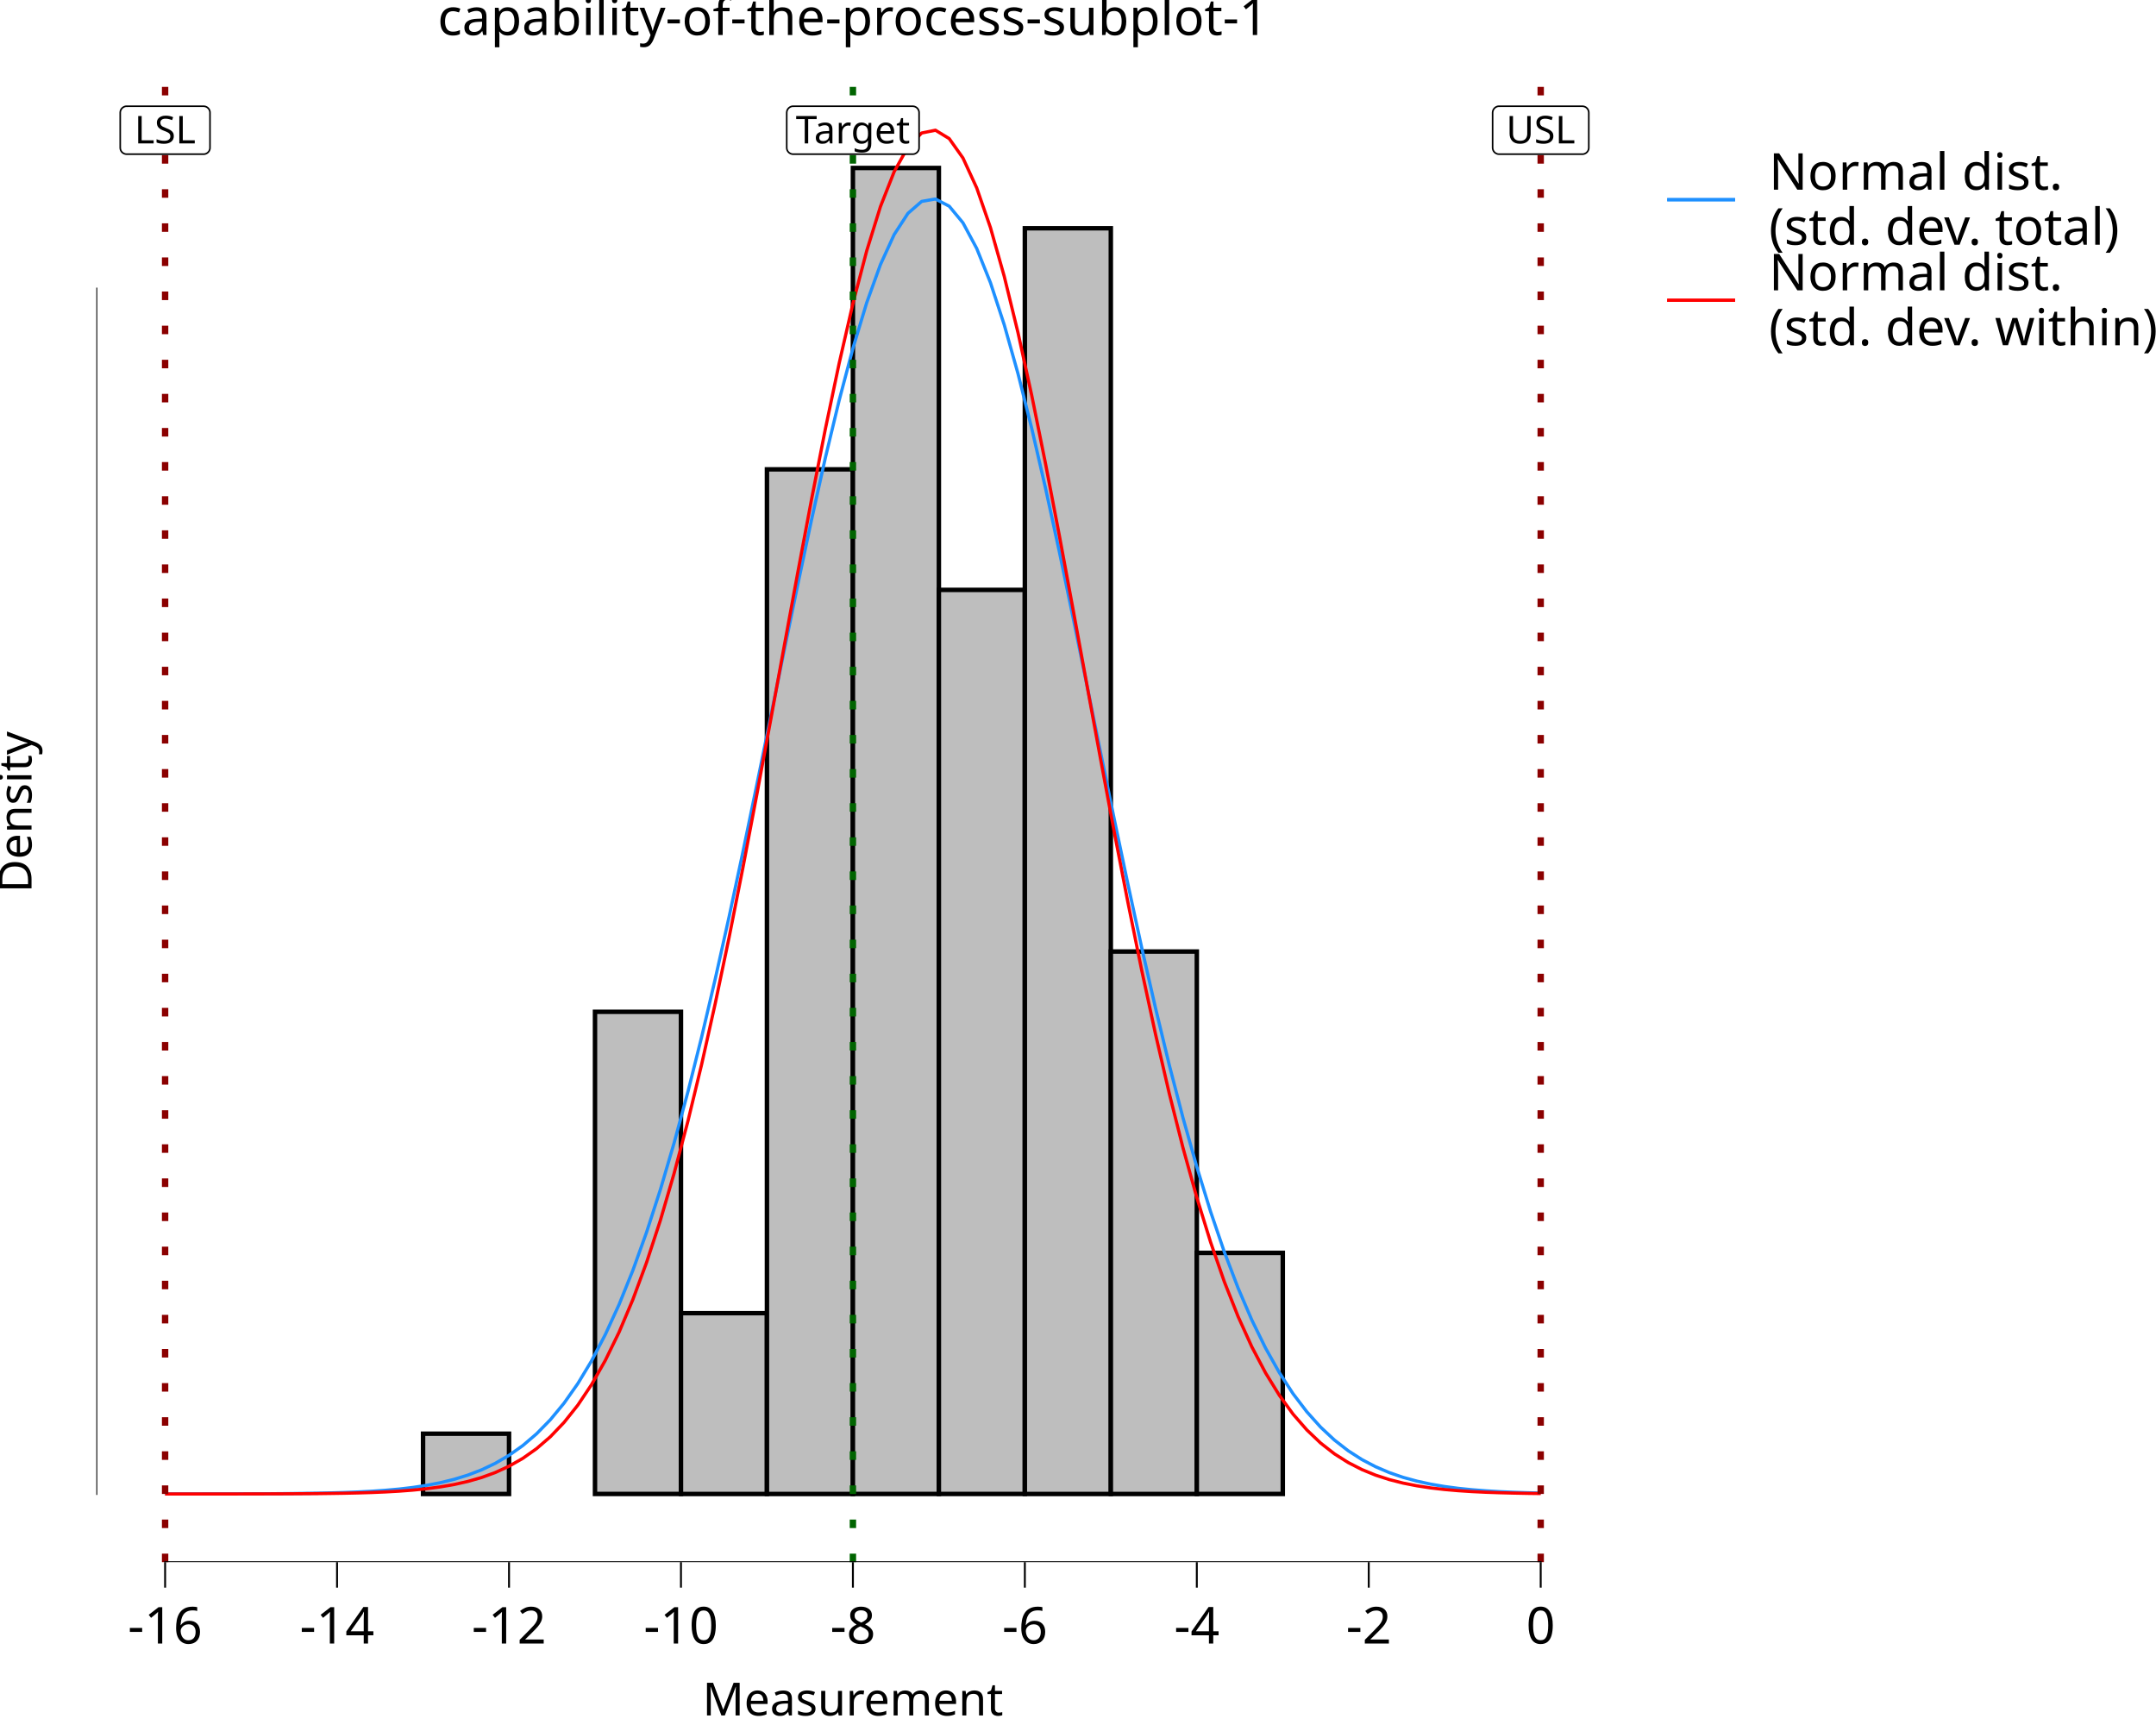
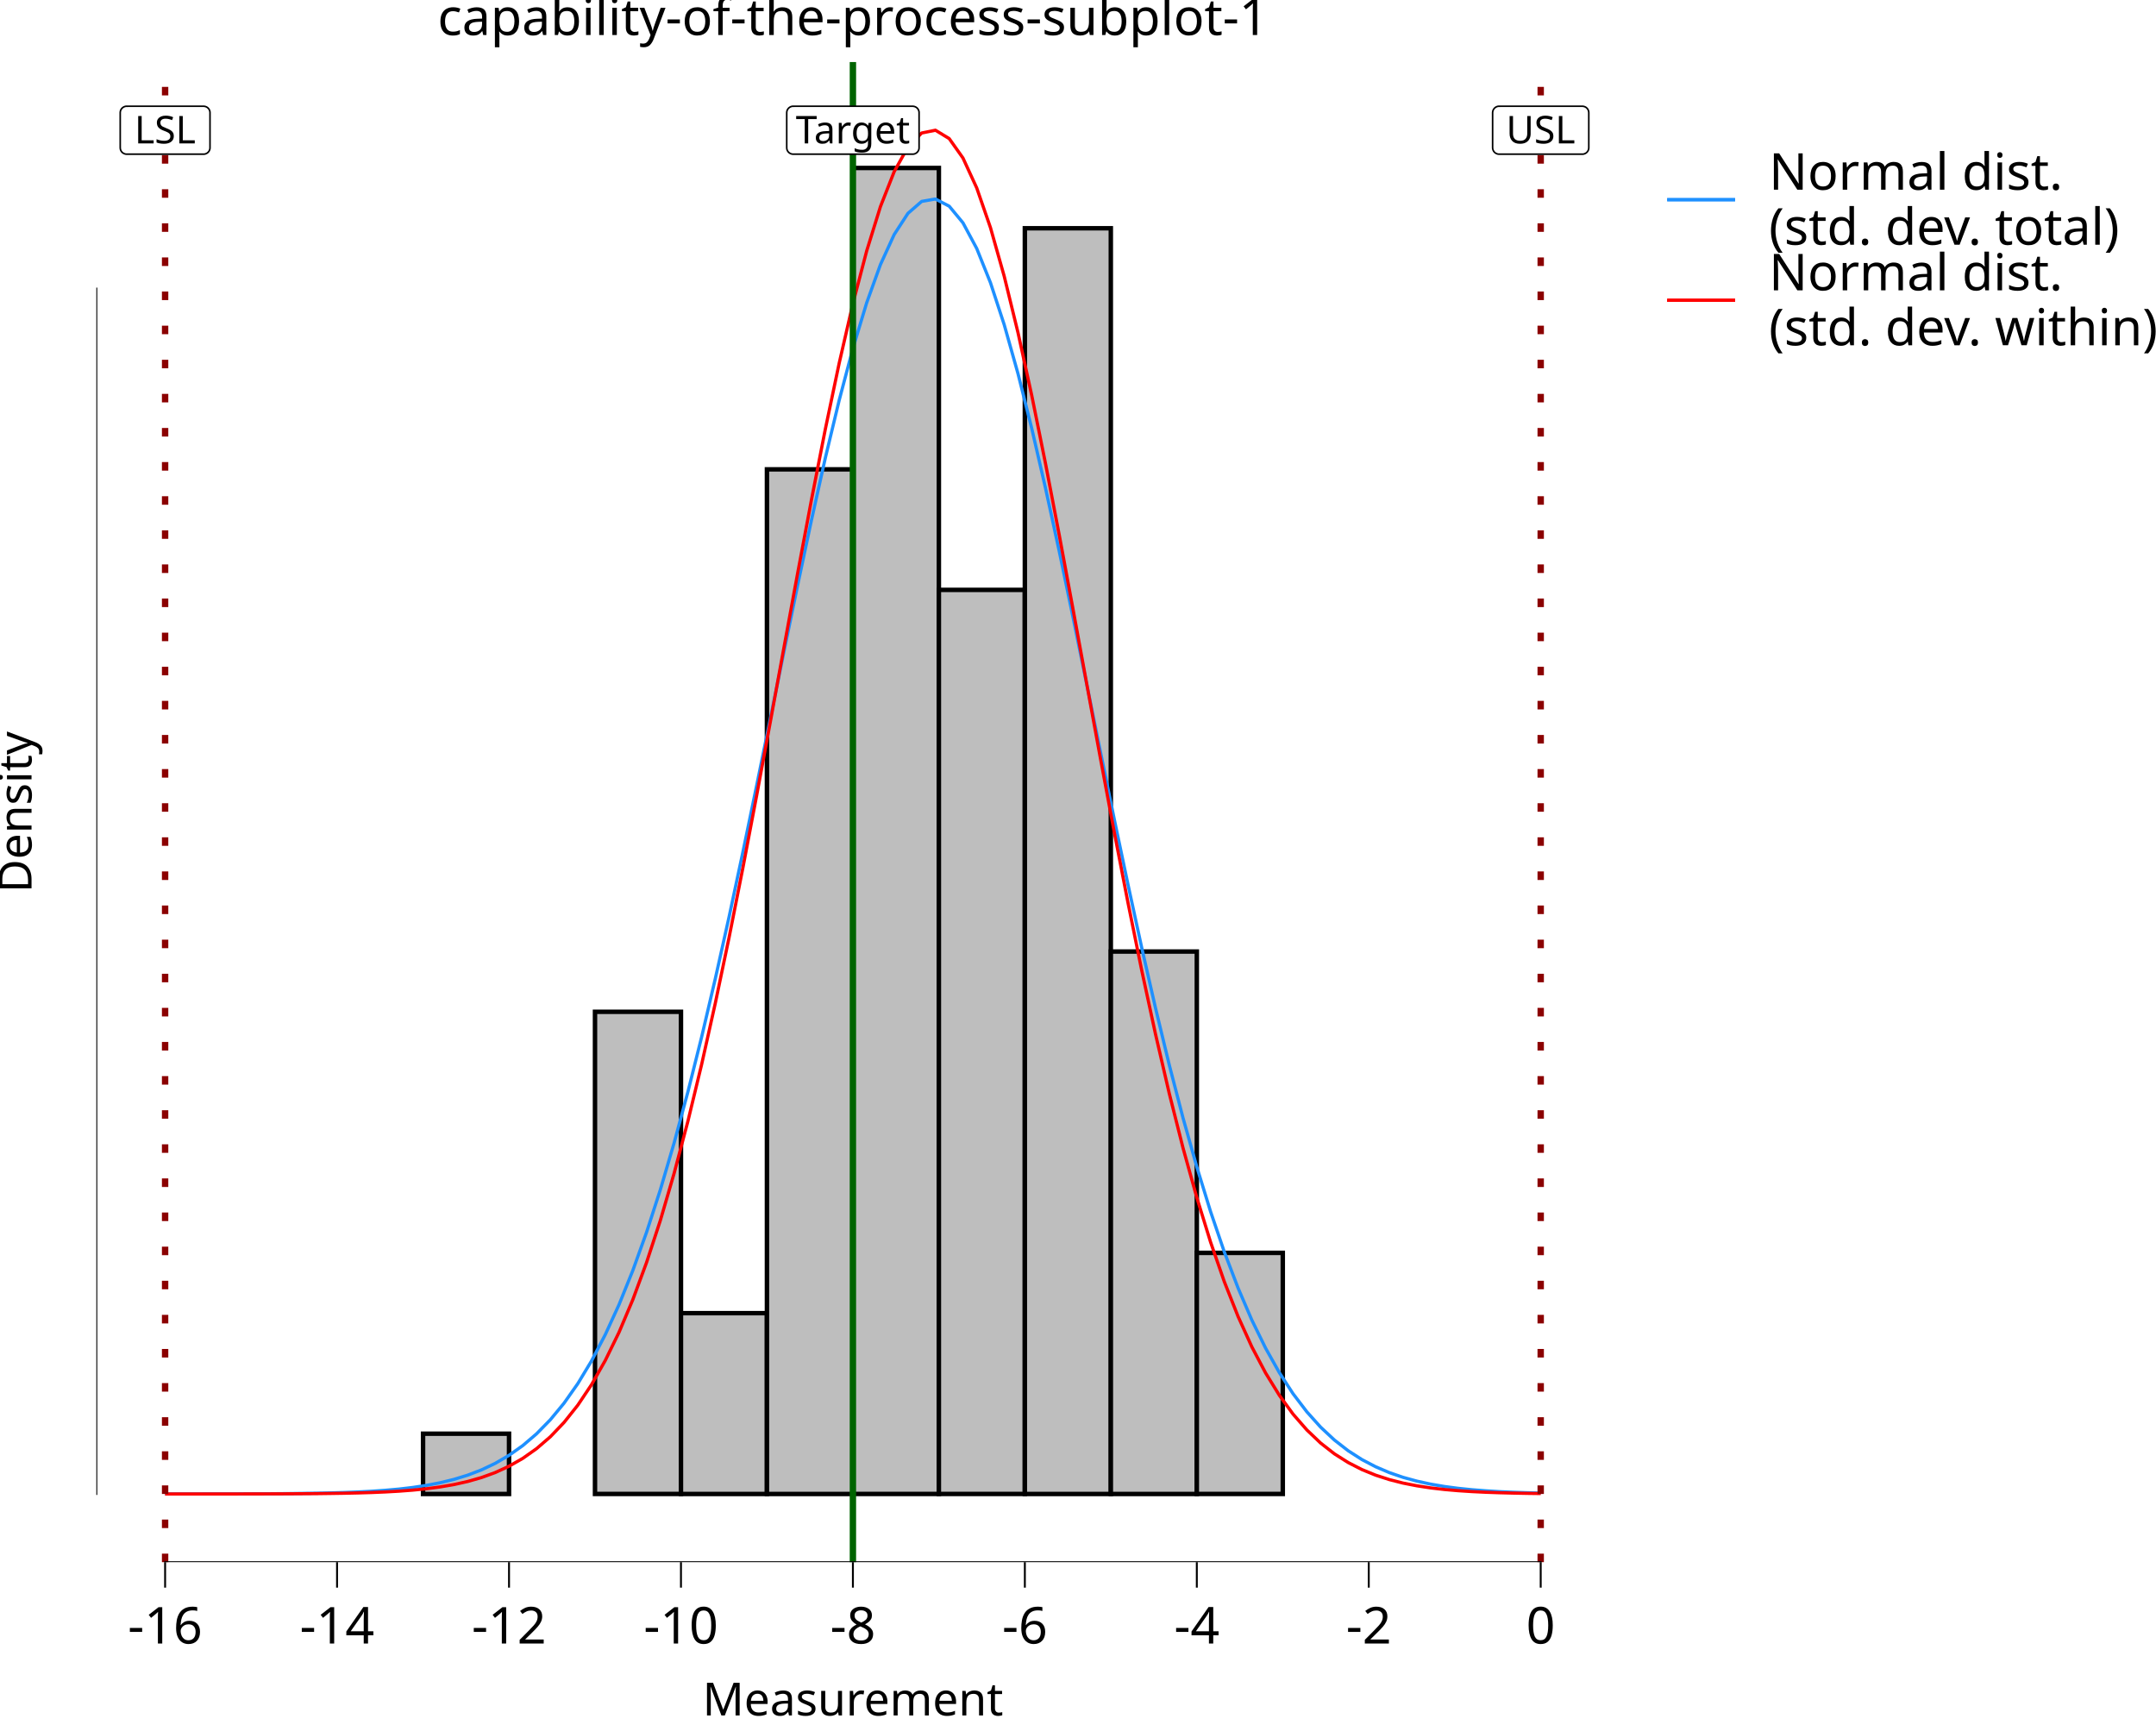
<svg xmlns="http://www.w3.org/2000/svg" class="svglite" data-engine-version="2.0" width="720.00pt" height="576.00pt" viewBox="0 0 720.00 576.00">
  <defs>
    <style type="text/css">
    .svglite line, .svglite polyline, .svglite polygon, .svglite path, .svglite rect, .svglite circle {
      fill: none;
      stroke: #000000;
      stroke-linecap: round;
      stroke-linejoin: round;
      stroke-miterlimit: 10.00;
    }
  </style>
  </defs>
  <rect width="100%" height="100%" style="stroke: none; fill: #FFFFFF;" />
  <defs>
    <clipPath id="cpMC4wMHw3MjAuMDB8MC4wMHw1NzYuMDA=">
      <rect x="0.00" y="0.00" width="720.00" height="576.00" />
    </clipPath>
  </defs>
  <g clip-path="url(#cpMC4wMHw3MjAuMDB8MC4wMHw1NzYuMDA=)">
    <rect x="0.00" y="0.00" width="720.00" height="576.00" style="stroke-width: 10.67; stroke: none;" />
  </g>
  <defs>
    <clipPath id="cpMzIuMTd8NTM3LjQ5fDIwLjcxfDUyMS42Mw==">
      <rect x="32.17" y="20.71" width="505.32" height="500.92" />
    </clipPath>
  </defs>
  <g clip-path="url(#cpMzIuMTd8NTM3LjQ5fDIwLjcxfDUyMS42Mw==)">
    <rect x="32.17" y="20.71" width="505.32" height="500.92" style="stroke-width: 10.67; stroke: none;" />
    <rect x="55.14" y="498.86" width="28.71" height="0.00" style="stroke-width: 1.49; stroke-linecap: butt; stroke-linejoin: miter; fill: #BEBEBE;" />
    <rect x="83.85" y="498.86" width="28.71" height="0.00" style="stroke-width: 1.49; stroke-linecap: butt; stroke-linejoin: miter; fill: #BEBEBE;" />
    <rect x="112.56" y="498.86" width="28.71" height="0.00" style="stroke-width: 1.49; stroke-linecap: butt; stroke-linejoin: miter; fill: #BEBEBE;" />
    <rect x="141.28" y="478.73" width="28.71" height="20.13" style="stroke-width: 1.49; stroke-linecap: butt; stroke-linejoin: miter; fill: #BEBEBE;" />
    <rect x="169.99" y="498.86" width="28.71" height="0.00" style="stroke-width: 1.49; stroke-linecap: butt; stroke-linejoin: miter; fill: #BEBEBE;" />
    <rect x="198.70" y="337.85" width="28.71" height="161.00" style="stroke-width: 1.49; stroke-linecap: butt; stroke-linejoin: miter; fill: #BEBEBE;" />
    <rect x="227.41" y="438.48" width="28.71" height="60.38" style="stroke-width: 1.49; stroke-linecap: butt; stroke-linejoin: miter; fill: #BEBEBE;" />
    <rect x="256.12" y="156.72" width="28.71" height="342.14" style="stroke-width: 1.49; stroke-linecap: butt; stroke-linejoin: miter; fill: #BEBEBE;" />
    <rect x="284.83" y="56.09" width="28.71" height="442.76" style="stroke-width: 1.49; stroke-linecap: butt; stroke-linejoin: miter; fill: #BEBEBE;" />
    <rect x="313.54" y="196.97" width="28.71" height="301.88" style="stroke-width: 1.49; stroke-linecap: butt; stroke-linejoin: miter; fill: #BEBEBE;" />
    <rect x="342.25" y="76.22" width="28.71" height="422.64" style="stroke-width: 1.49; stroke-linecap: butt; stroke-linejoin: miter; fill: #BEBEBE;" />
    <rect x="370.97" y="317.73" width="28.71" height="181.13" style="stroke-width: 1.49; stroke-linecap: butt; stroke-linejoin: miter; fill: #BEBEBE;" />
    <rect x="399.68" y="418.35" width="28.71" height="80.50" style="stroke-width: 1.49; stroke-linecap: butt; stroke-linejoin: miter; fill: #BEBEBE;" />
    <rect x="428.39" y="498.86" width="28.71" height="0.00" style="stroke-width: 1.49; stroke-linecap: butt; stroke-linejoin: miter; fill: #BEBEBE;" />
    <rect x="457.10" y="498.86" width="28.71" height="0.00" style="stroke-width: 1.49; stroke-linecap: butt; stroke-linejoin: miter; fill: #BEBEBE;" />
    <rect x="485.81" y="498.86" width="28.71" height="0.00" style="stroke-width: 1.49; stroke-linecap: butt; stroke-linejoin: miter; fill: #BEBEBE;" />
    <polyline points="55.14,498.85 59.74,498.85 64.33,498.85 68.92,498.84 73.52,498.84 78.11,498.83 82.70,498.81 87.30,498.79 91.89,498.77 96.49,498.73 101.08,498.67 105.67,498.60 110.27,498.50 114.86,498.37 119.45,498.19 124.05,497.95 128.64,497.63 133.24,497.22 137.83,496.68 142.42,495.99 147.02,495.10 151.61,493.98 156.20,492.57 160.80,490.81 165.39,488.63 169.99,485.95 174.58,482.70 179.17,478.78 183.77,474.09 188.36,468.54 192.96,462.01 197.55,454.41 202.14,445.63 206.74,435.60 211.33,424.23 215.92,411.47 220.52,397.28 225.11,381.67 229.71,364.65 234.30,346.31 238.89,326.73 243.49,306.09 248.08,284.56 252.67,262.39 257.27,239.87 261.86,217.29 266.46,195.01 271.05,173.40 275.64,152.83 280.24,133.68 284.83,116.33 289.43,101.11 294.02,88.36 298.61,78.32 303.21,71.24 307.80,67.25 312.39,66.45 316.99,68.85 321.58,74.40 326.18,82.98 330.77,94.41 335.36,108.43 339.96,124.76 344.55,143.06 349.14,162.96 353.74,184.10 358.33,206.09 362.93,228.56 367.52,251.16 372.11,273.54 376.71,295.42 381.30,316.53 385.90,336.66 390.49,355.64 395.08,373.33 399.68,389.65 404.27,404.56 408.86,418.03 413.46,430.09 418.05,440.78 422.65,450.17 427.24,458.35 431.83,465.40 436.43,471.43 441.02,476.54 445.61,480.83 450.21,484.41 454.80,487.36 459.40,489.77 463.99,491.73 468.58,493.31 473.18,494.57 477.77,495.57 482.36,496.36 486.96,496.97 491.55,497.44 496.15,497.80 500.74,498.08 505.33,498.29 509.93,498.44 514.52,498.56 " style="stroke-width: 1.07; stroke: #1E90FF; stroke-linecap: butt;" />
    <polyline points="55.14,498.86 59.74,498.85 64.33,498.85 68.92,498.85 73.52,498.85 78.11,498.85 82.70,498.84 87.30,498.83 91.89,498.82 96.49,498.80 101.08,498.77 105.67,498.74 110.27,498.68 114.86,498.61 119.45,498.51 124.05,498.37 128.64,498.18 133.24,497.92 137.83,497.57 142.42,497.11 147.02,496.50 151.61,495.71 156.20,494.68 160.80,493.37 165.39,491.70 169.99,489.59 174.58,486.97 179.17,483.73 183.77,479.77 188.36,474.97 192.96,469.20 197.55,462.34 202.14,454.26 206.74,444.84 211.33,433.98 215.92,421.56 220.52,407.53 225.11,391.83 229.71,374.46 234.30,355.47 238.89,334.92 243.49,312.98 248.08,289.82 252.67,265.71 257.27,240.94 261.86,215.90 266.46,190.96 271.05,166.58 275.64,143.20 280.24,121.31 284.83,101.36 289.43,83.79 294.02,69.00 298.61,57.33 303.21,49.07 307.80,44.41 312.39,43.48 316.99,46.28 321.58,52.76 326.18,62.76 330.77,76.02 335.36,92.25 339.96,111.07 344.55,132.04 349.14,154.74 353.74,178.67 358.33,203.39 362.93,228.43 367.52,253.38 372.11,277.86 376.71,301.53 381.30,324.11 385.90,345.38 390.49,365.17 395.08,383.35 399.68,399.89 404.27,414.75 408.86,427.97 413.46,439.60 418.05,449.73 422.65,458.46 427.24,465.91 431.83,472.21 436.43,477.48 441.02,481.85 445.61,485.44 450.21,488.35 454.80,490.70 459.40,492.58 463.99,494.06 468.58,495.23 473.18,496.13 477.77,496.83 482.36,497.36 486.96,497.76 491.55,498.06 496.15,498.28 500.74,498.44 505.33,498.56 509.93,498.65 514.52,498.71 " style="stroke-width: 1.07; stroke: #FF0000; stroke-linecap: butt;" />
-     <line x1="284.83" y1="521.63" x2="284.83" y2="20.71" style="stroke-width: 2.13; stroke: #006400; stroke-dasharray: 2.85,8.54; stroke-linecap: butt;" />
+     <line x1="284.83" y1="521.63" x2="284.83" y2="20.71" style="stroke-width: 2.13; stroke: #006400; stroke-linecap: butt;" />
    <line x1="55.14" y1="521.63" x2="55.14" y2="20.71" style="stroke-width: 2.13; stroke: #8B0000; stroke-dasharray: 2.85,8.54; stroke-linecap: butt;" />
    <line x1="514.52" y1="521.63" x2="514.52" y2="20.71" style="stroke-width: 2.13; stroke: #8B0000; stroke-dasharray: 2.85,8.54; stroke-linecap: butt;" />
    <polygon points="264.89,51.48 304.77,51.48 304.69,51.48 305.03,51.47 305.38,51.40 305.70,51.27 306.00,51.10 306.27,50.88 306.50,50.62 306.69,50.33 306.82,50.01 306.91,49.67 306.93,49.32 306.93,49.32 306.93,37.63 306.93,37.63 306.91,37.28 306.82,36.95 306.69,36.63 306.50,36.33 306.27,36.07 306.00,35.85 305.70,35.68 305.38,35.56 305.03,35.49 304.77,35.47 264.89,35.47 265.15,35.49 264.80,35.47 264.46,35.51 264.12,35.61 263.81,35.76 263.52,35.96 263.27,36.20 263.06,36.48 262.90,36.78 262.79,37.11 262.74,37.46 262.73,37.63 262.73,49.32 262.74,49.15 262.74,49.50 262.79,49.84 262.90,50.17 263.06,50.48 263.27,50.76 263.52,51.00 263.81,51.19 264.12,51.34 264.46,51.44 264.80,51.48 " style="stroke-width: 0.53; fill: #FFFFFF;" />
    <text x="284.83" y="47.88" text-anchor="middle" style="font-size: 12.80px; font-family: sans;" textLength="37.01px" lengthAdjust="spacingAndGlyphs">Target</text>
    <polygon points="42.31,51.48 67.97,51.48 67.89,51.48 68.23,51.47 68.58,51.40 68.90,51.27 69.20,51.10 69.47,50.88 69.70,50.62 69.89,50.33 70.02,50.01 70.11,49.67 70.13,49.32 70.13,49.32 70.13,37.63 70.13,37.63 70.11,37.28 70.02,36.95 69.89,36.63 69.70,36.33 69.47,36.07 69.20,35.85 68.90,35.68 68.58,35.56 68.23,35.49 67.97,35.47 42.31,35.47 42.57,35.49 42.22,35.47 41.88,35.51 41.54,35.61 41.23,35.76 40.94,35.96 40.69,36.20 40.48,36.48 40.32,36.78 40.21,37.11 40.16,37.46 40.15,37.63 40.15,49.32 40.16,49.15 40.16,49.50 40.21,49.84 40.32,50.17 40.48,50.48 40.69,50.76 40.94,51.00 41.23,51.19 41.54,51.34 41.88,51.44 42.22,51.48 " style="stroke-width: 0.53; fill: #FFFFFF;" />
    <text x="55.14" y="47.88" text-anchor="middle" style="font-size: 12.80px; font-family: sans;" textLength="22.79px" lengthAdjust="spacingAndGlyphs">LSL</text>
    <polygon points="500.62,51.48 528.42,51.48 528.33,51.48 528.68,51.47 529.02,51.40 529.34,51.27 529.65,51.10 529.91,50.88 530.15,50.62 530.33,50.33 530.47,50.01 530.55,49.67 530.58,49.32 530.58,49.32 530.58,37.63 530.58,37.63 530.55,37.28 530.47,36.95 530.33,36.63 530.15,36.33 529.91,36.07 529.65,35.85 529.34,35.68 529.02,35.56 528.68,35.49 528.42,35.47 500.62,35.47 500.89,35.49 500.54,35.47 500.19,35.51 499.86,35.61 499.54,35.76 499.26,35.96 499.01,36.20 498.80,36.48 498.64,36.78 498.53,37.11 498.47,37.46 498.46,37.63 498.46,49.32 498.47,49.15 498.47,49.50 498.53,49.84 498.64,50.17 498.80,50.48 499.01,50.76 499.26,51.00 499.54,51.19 499.86,51.34 500.19,51.44 500.54,51.48 " style="stroke-width: 0.53; fill: #FFFFFF;" />
    <text x="514.52" y="47.88" text-anchor="middle" style="font-size: 12.80px; font-family: sans;" textLength="24.91px" lengthAdjust="spacingAndGlyphs">USL</text>
    <line x1="54.82" y1="521.63" x2="514.84" y2="521.63" style="stroke-width: 0.64; stroke-linecap: butt;" />
    <line x1="32.17" y1="499.18" x2="32.17" y2="96.03" style="stroke-width: 0.64; stroke-linecap: butt;" />
    <rect x="32.17" y="20.71" width="505.32" height="500.92" style="stroke-width: 0.00; stroke: none;" />
  </g>
  <g clip-path="url(#cpMC4wMHw3MjAuMDB8MC4wMHw1NzYuMDA=)">
    <polyline points="32.17,521.63 32.17,20.71 " style="stroke-width: 0.00; stroke: none; stroke-linecap: butt;" />
    <polyline points="32.17,521.63 537.49,521.63 " style="stroke-width: 0.00; stroke: none; stroke-linecap: butt;" />
    <polyline points="55.14,530.13 55.14,521.63 " style="stroke-width: 0.64; stroke-linecap: butt;" />
    <polyline points="112.56,530.13 112.56,521.63 " style="stroke-width: 0.64; stroke-linecap: butt;" />
    <polyline points="169.99,530.13 169.99,521.63 " style="stroke-width: 0.64; stroke-linecap: butt;" />
    <polyline points="227.41,530.13 227.41,521.63 " style="stroke-width: 0.64; stroke-linecap: butt;" />
    <polyline points="284.83,530.13 284.83,521.63 " style="stroke-width: 0.64; stroke-linecap: butt;" />
    <polyline points="342.25,530.13 342.25,521.63 " style="stroke-width: 0.64; stroke-linecap: butt;" />
    <polyline points="399.68,530.13 399.68,521.63 " style="stroke-width: 0.64; stroke-linecap: butt;" />
    <polyline points="457.10,530.13 457.10,521.63 " style="stroke-width: 0.64; stroke-linecap: butt;" />
    <polyline points="514.52,530.13 514.52,521.63 " style="stroke-width: 0.64; stroke-linecap: butt;" />
    <text x="55.14" y="548.80" text-anchor="middle" style="font-size: 17.00px; font-family: sans;" textLength="24.57px" lengthAdjust="spacingAndGlyphs">-16</text>
    <text x="112.56" y="548.80" text-anchor="middle" style="font-size: 17.00px; font-family: sans;" textLength="24.57px" lengthAdjust="spacingAndGlyphs">-14</text>
    <text x="169.99" y="548.80" text-anchor="middle" style="font-size: 17.00px; font-family: sans;" textLength="24.57px" lengthAdjust="spacingAndGlyphs">-12</text>
    <text x="227.41" y="548.80" text-anchor="middle" style="font-size: 17.00px; font-family: sans;" textLength="24.57px" lengthAdjust="spacingAndGlyphs">-10</text>
    <text x="284.83" y="548.80" text-anchor="middle" style="font-size: 17.00px; font-family: sans;" textLength="15.12px" lengthAdjust="spacingAndGlyphs">-8</text>
    <text x="342.25" y="548.80" text-anchor="middle" style="font-size: 17.00px; font-family: sans;" textLength="15.12px" lengthAdjust="spacingAndGlyphs">-6</text>
    <text x="399.68" y="548.80" text-anchor="middle" style="font-size: 17.00px; font-family: sans;" textLength="15.12px" lengthAdjust="spacingAndGlyphs">-4</text>
    <text x="457.10" y="548.80" text-anchor="middle" style="font-size: 17.00px; font-family: sans;" textLength="15.12px" lengthAdjust="spacingAndGlyphs">-2</text>
    <text x="514.52" y="548.80" text-anchor="middle" style="font-size: 17.00px; font-family: sans;" textLength="9.46px" lengthAdjust="spacingAndGlyphs">0</text>
    <text x="284.83" y="572.82" text-anchor="middle" style="font-size: 15.30px; font-family: sans;" textLength="93.56px" lengthAdjust="spacingAndGlyphs">Measurement</text>
    <text transform="translate(10.53,271.17) rotate(-90)" text-anchor="middle" style="font-size: 15.30px; font-family: sans;" textLength="51.03px" lengthAdjust="spacingAndGlyphs">Density</text>
    <rect x="548.45" y="20.71" width="171.55" height="101.83" style="stroke-width: 0.75; stroke: none;" />
    <rect x="548.45" y="20.71" width="171.55" height="101.83" style="stroke-width: 10.67; stroke: none;" />
    <rect x="553.93" y="49.88" width="28.35" height="33.59" style="stroke-width: 10.67; stroke: none;" />
    <line x1="556.76" y1="66.68" x2="579.44" y2="66.68" style="stroke-width: 1.07; stroke: #1E90FF; stroke-linecap: butt;" />
    <line x1="556.76" y1="66.68" x2="579.44" y2="66.68" style="stroke-width: 1.07; stroke: #1E90FF; stroke-linecap: butt;" />
    <rect x="553.93" y="83.47" width="28.35" height="33.59" style="stroke-width: 10.67; stroke: none;" />
    <line x1="556.76" y1="100.27" x2="579.44" y2="100.27" style="stroke-width: 1.07; stroke: #FF0000; stroke-linecap: butt;" />
    <line x1="556.76" y1="100.27" x2="579.44" y2="100.27" style="stroke-width: 1.07; stroke: #FF0000; stroke-linecap: butt;" />
    <text x="590.74" y="63.35" style="font-size: 17.00px; font-family: sans;" textLength="90.70px" lengthAdjust="spacingAndGlyphs">Normal dist.</text>
    <text x="590.74" y="81.71" style="font-size: 17.00px; font-family: sans;" textLength="112.44px" lengthAdjust="spacingAndGlyphs">(std. dev. total)</text>
    <text x="590.74" y="96.94" style="font-size: 17.00px; font-family: sans;" textLength="90.70px" lengthAdjust="spacingAndGlyphs">Normal dist.</text>
    <text x="590.74" y="115.30" style="font-size: 17.00px; font-family: sans;" textLength="123.78px" lengthAdjust="spacingAndGlyphs">(std. dev. within)</text>
    <text x="284.83" y="11.70" text-anchor="middle" style="font-size: 17.00px; font-family: sans;" textLength="260.82px" lengthAdjust="spacingAndGlyphs">capability-of-the-process-subplot-1</text>
  </g>
</svg>
